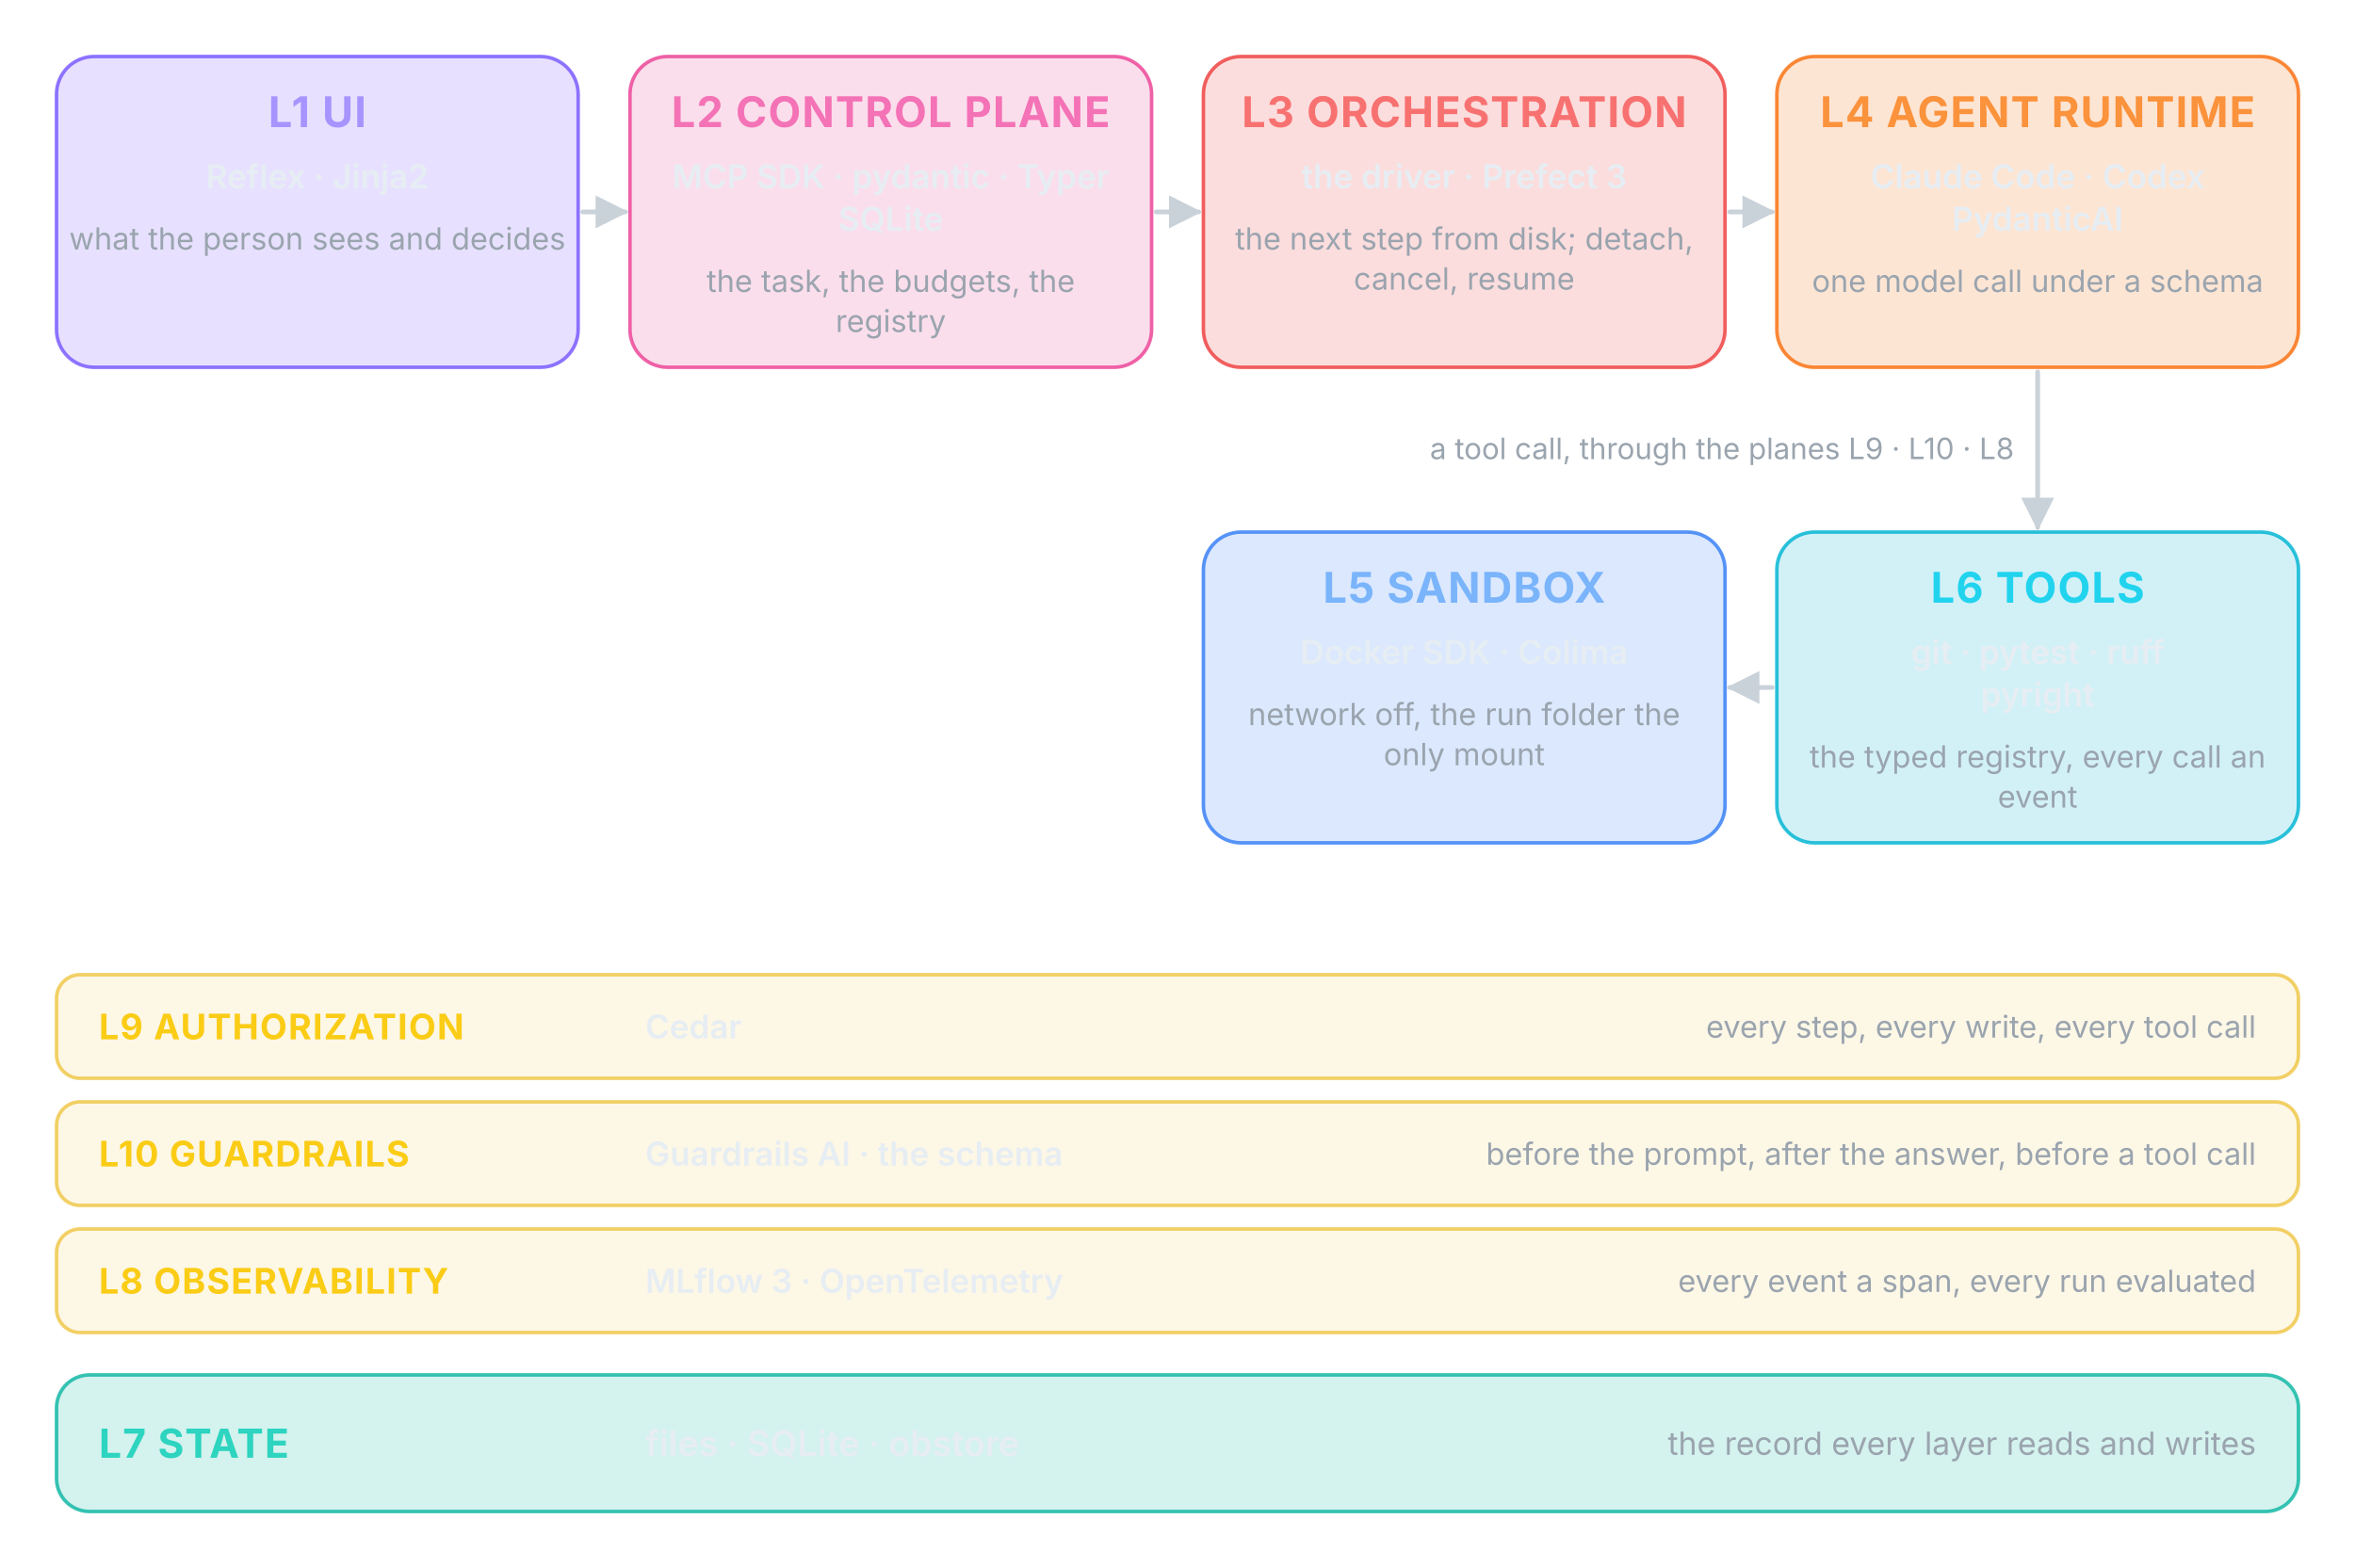
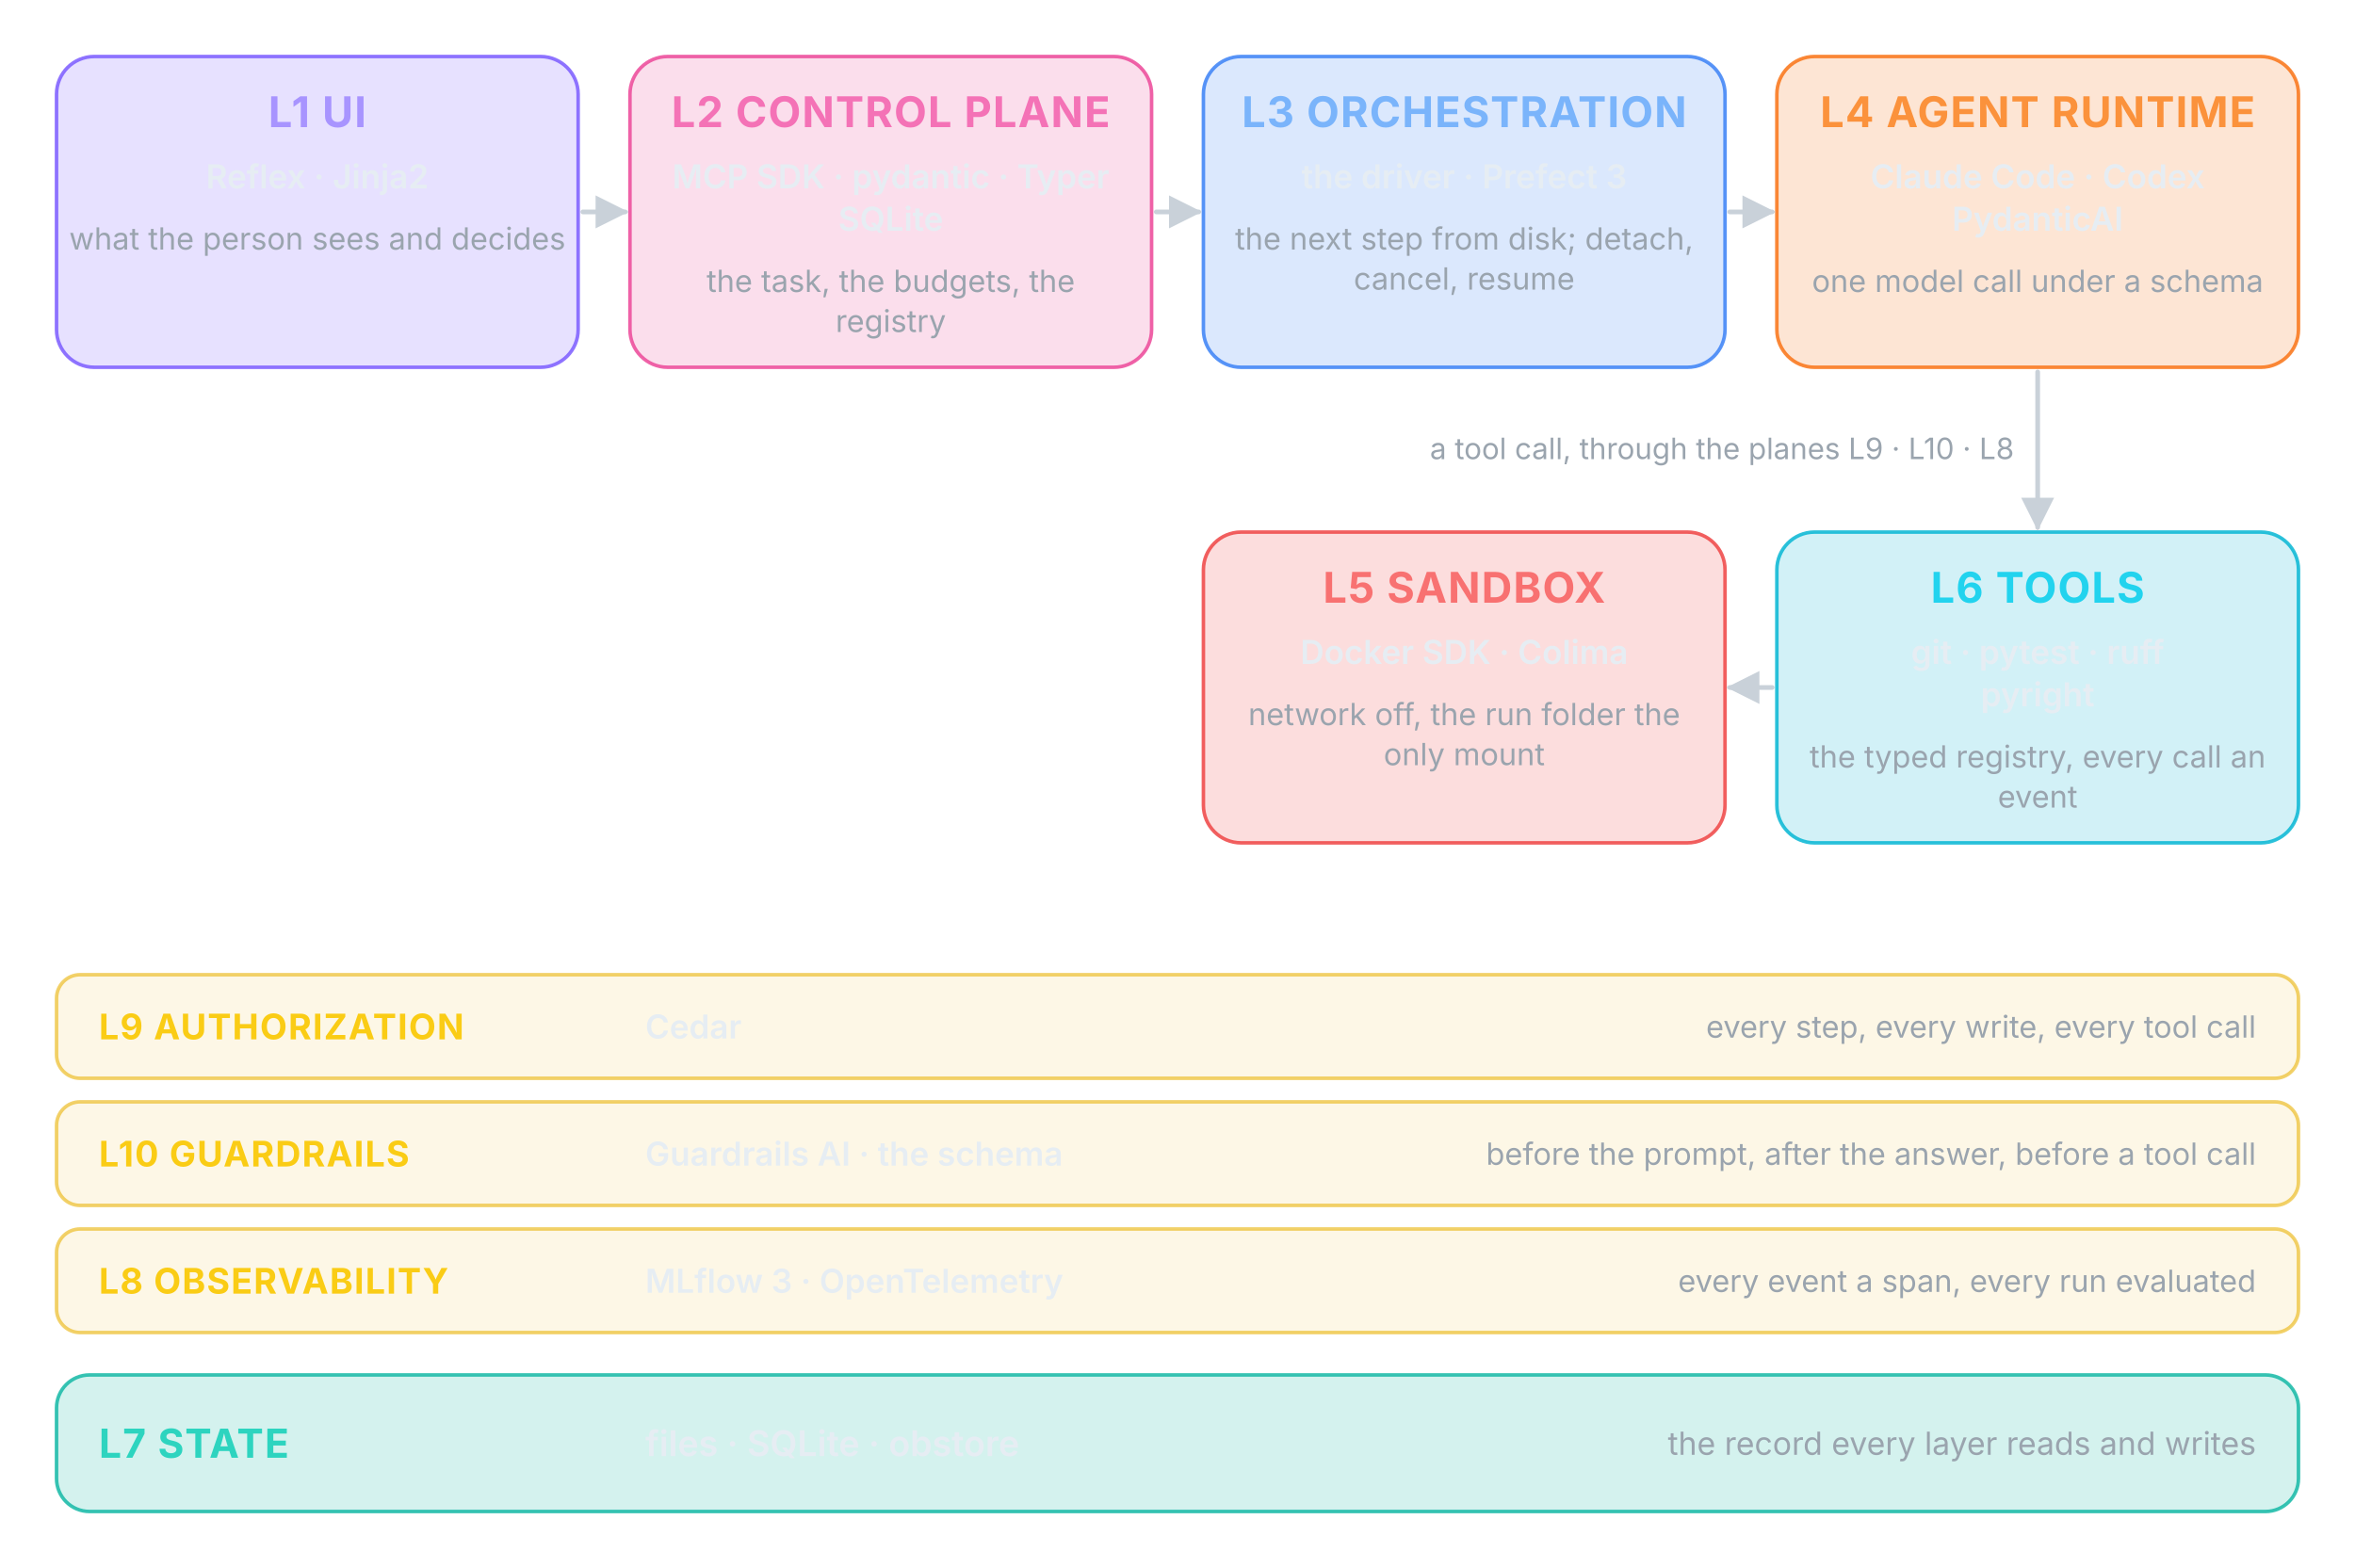
<svg xmlns="http://www.w3.org/2000/svg" viewBox="0 0 1000 666" width="1000" height="666" font-family="Inter, -apple-system, 'Segoe UI', Helvetica, Arial, sans-serif">
  <defs>
    <marker id="ah" viewBox="0 0 10 10" refX="9" refY="5" markerWidth="7" markerHeight="7" orient="auto-start-reverse">
      <path d="M0,0 L10,5 L0,10 z" fill="#c9d1d9" />
    </marker>
  </defs>
  <rect x="24" y="24" width="221.5" height="132" rx="16" fill="rgba(124,92,255,0.18)" stroke="rgba(124,92,255,0.85)" stroke-width="1.5" />
  <text x="134.75" y="54" text-anchor="middle" font-size="18" font-weight="700" letter-spacing="0.5" fill="#a894ff">L1  UI</text>
  <text x="134.75" y="80" text-anchor="middle" font-size="14" font-weight="600" fill="#e6edf3">Reflex · Jinja2</text>
  <text x="134.75" y="106" text-anchor="middle" font-size="13" fill="#9aa4ae">what the person sees and decides</text>
  <rect x="267.5" y="24" width="221.5" height="132" rx="16" fill="rgba(236,72,153,0.18)" stroke="rgba(236,72,153,0.85)" stroke-width="1.5" />
  <text x="378.25" y="54" text-anchor="middle" font-size="18" font-weight="700" letter-spacing="0.5" fill="#f472b6">L2  CONTROL PLANE</text>
  <text x="378.25" y="80" text-anchor="middle" font-size="14" font-weight="600" fill="#e6edf3">MCP SDK · pydantic · Typer</text>
  <text x="378.25" y="98" text-anchor="middle" font-size="14" font-weight="600" fill="#e6edf3">SQLite</text>
  <text x="378.25" y="124" text-anchor="middle" font-size="13" fill="#9aa4ae">the task, the budgets, the</text>
  <text x="378.25" y="141" text-anchor="middle" font-size="13" fill="#9aa4ae">registry</text>
-   <rect x="511" y="24" width="221.5" height="132" rx="16" fill="rgba(239,68,68,0.18)" stroke="rgba(239,68,68,0.85)" stroke-width="1.5" />
-   <text x="621.75" y="54" text-anchor="middle" font-size="18" font-weight="700" letter-spacing="0.5" fill="#f87171">L3  ORCHESTRATION</text>
+   <rect x="511" y="24" width="221.5" height="132" rx="16" fill="rgba(59,130,246,0.18)" stroke="rgba(59,130,246,0.85)" stroke-width="1.5" />
+   <text x="621.75" y="54" text-anchor="middle" font-size="18" font-weight="700" letter-spacing="0.5" fill="#7ab4fb">L3  ORCHESTRATION</text>
  <text x="621.75" y="80" text-anchor="middle" font-size="14" font-weight="600" fill="#e6edf3">the driver · Prefect 3</text>
  <text x="621.75" y="106" text-anchor="middle" font-size="13" fill="#9aa4ae">the next step from disk; detach,</text>
  <text x="621.75" y="123" text-anchor="middle" font-size="13" fill="#9aa4ae">cancel, resume</text>
  <rect x="754.5" y="24" width="221.5" height="132" rx="16" fill="rgba(249,115,22,0.18)" stroke="rgba(249,115,22,0.85)" stroke-width="1.5" />
  <text x="865.25" y="54" text-anchor="middle" font-size="18" font-weight="700" letter-spacing="0.5" fill="#fb923c">L4  AGENT RUNTIME</text>
  <text x="865.25" y="80" text-anchor="middle" font-size="14" font-weight="600" fill="#e6edf3">Claude Code · Codex</text>
  <text x="865.25" y="98" text-anchor="middle" font-size="14" font-weight="600" fill="#e6edf3">PydanticAI</text>
  <text x="865.25" y="124" text-anchor="middle" font-size="13" fill="#9aa4ae">one model call under a schema</text>
-   <rect x="511" y="226" width="221.5" height="132" rx="16" fill="rgba(59,130,246,0.18)" stroke="rgba(59,130,246,0.85)" stroke-width="1.5" />
-   <text x="621.75" y="256" text-anchor="middle" font-size="18" font-weight="700" letter-spacing="0.5" fill="#7ab4fb">L5  SANDBOX</text>
+   <rect x="511" y="226" width="221.5" height="132" rx="16" fill="rgba(239,68,68,0.18)" stroke="rgba(239,68,68,0.85)" stroke-width="1.5" />
+   <text x="621.75" y="256" text-anchor="middle" font-size="18" font-weight="700" letter-spacing="0.5" fill="#f87171">L5  SANDBOX</text>
  <text x="621.75" y="282" text-anchor="middle" font-size="14" font-weight="600" fill="#e6edf3">Docker SDK · Colima</text>
  <text x="621.75" y="308" text-anchor="middle" font-size="13" fill="#9aa4ae">network off, the run folder the</text>
  <text x="621.75" y="325" text-anchor="middle" font-size="13" fill="#9aa4ae">only mount</text>
  <rect x="754.5" y="226" width="221.5" height="132" rx="16" fill="rgba(6,182,212,0.18)" stroke="rgba(6,182,212,0.85)" stroke-width="1.5" />
  <text x="865.25" y="256" text-anchor="middle" font-size="18" font-weight="700" letter-spacing="0.5" fill="#22d3ee">L6  TOOLS</text>
  <text x="865.25" y="282" text-anchor="middle" font-size="14" font-weight="600" fill="#e6edf3">git · pytest · ruff</text>
  <text x="865.25" y="300" text-anchor="middle" font-size="14" font-weight="600" fill="#e6edf3">pyright</text>
  <text x="865.25" y="326" text-anchor="middle" font-size="13" fill="#9aa4ae">the typed registry, every call an</text>
  <text x="865.25" y="343" text-anchor="middle" font-size="13" fill="#9aa4ae">event</text>
  <line x1="247.5" y1="90" x2="265.5" y2="90" stroke="#c9d1d9" stroke-width="2" stroke-linecap="round" marker-end="url(#ah)" />
  <line x1="491" y1="90" x2="509" y2="90" stroke="#c9d1d9" stroke-width="2" stroke-linecap="round" marker-end="url(#ah)" />
  <line x1="734.5" y1="90" x2="752.5" y2="90" stroke="#c9d1d9" stroke-width="2" stroke-linecap="round" marker-end="url(#ah)" />
  <line x1="865.25" y1="158" x2="865.25" y2="224" stroke="#c9d1d9" stroke-width="2" stroke-linecap="round" marker-end="url(#ah)" />
  <text x="855.25" y="195" text-anchor="end" font-size="12.5" fill="#9aa4ae">a tool call, through the planes L9 · L10 · L8</text>
  <line x1="752.5" y1="292" x2="734.5" y2="292" stroke="#c9d1d9" stroke-width="2" stroke-linecap="round" marker-end="url(#ah)" />
  <rect x="24" y="414" width="952" height="44" rx="10" fill="rgba(234,179,8,0.1)" stroke="rgba(234,179,8,0.6)" stroke-width="1.5" />
  <text x="42" y="436" dominant-baseline="central" font-size="15" font-weight="700" letter-spacing="0.5" fill="#facc15">L9  AUTHORIZATION</text>
  <text x="274" y="436" dominant-baseline="central" font-size="14" font-weight="600" fill="#e6edf3">Cedar</text>
  <text x="958" y="436" dominant-baseline="central" text-anchor="end" font-size="13" fill="#9aa4ae">every step, every write, every tool call</text>
  <rect x="24" y="468" width="952" height="44" rx="10" fill="rgba(234,179,8,0.1)" stroke="rgba(234,179,8,0.6)" stroke-width="1.5" />
  <text x="42" y="490" dominant-baseline="central" font-size="15" font-weight="700" letter-spacing="0.5" fill="#facc15">L10  GUARDRAILS</text>
  <text x="274" y="490" dominant-baseline="central" font-size="14" font-weight="600" fill="#e6edf3">Guardrails AI · the schema</text>
  <text x="958" y="490" dominant-baseline="central" text-anchor="end" font-size="13" fill="#9aa4ae">before the prompt, after the answer, before a tool call</text>
  <rect x="24" y="522" width="952" height="44" rx="10" fill="rgba(234,179,8,0.1)" stroke="rgba(234,179,8,0.6)" stroke-width="1.5" />
  <text x="42" y="544" dominant-baseline="central" font-size="15" font-weight="700" letter-spacing="0.5" fill="#facc15">L8  OBSERVABILITY</text>
  <text x="274" y="544" dominant-baseline="central" font-size="14" font-weight="600" fill="#e6edf3">MLflow 3 · OpenTelemetry</text>
  <text x="958" y="544" dominant-baseline="central" text-anchor="end" font-size="13" fill="#9aa4ae">every event a span, every run evaluated</text>
  <rect x="24" y="584" width="952" height="58" rx="14" fill="rgba(20,184,166,0.18)" stroke="rgba(20,184,166,0.85)" stroke-width="1.5" />
  <text x="42" y="613" dominant-baseline="central" font-size="17" font-weight="700" letter-spacing="0.5" fill="#2dd4bf">L7  STATE</text>
  <text x="274" y="613" dominant-baseline="central" font-size="15" font-weight="600" fill="#e6edf3">files · SQLite · obstore</text>
  <text x="958" y="613" dominant-baseline="central" text-anchor="end" font-size="13.5" fill="#9aa4ae">the record every layer reads and writes</text>
</svg>
